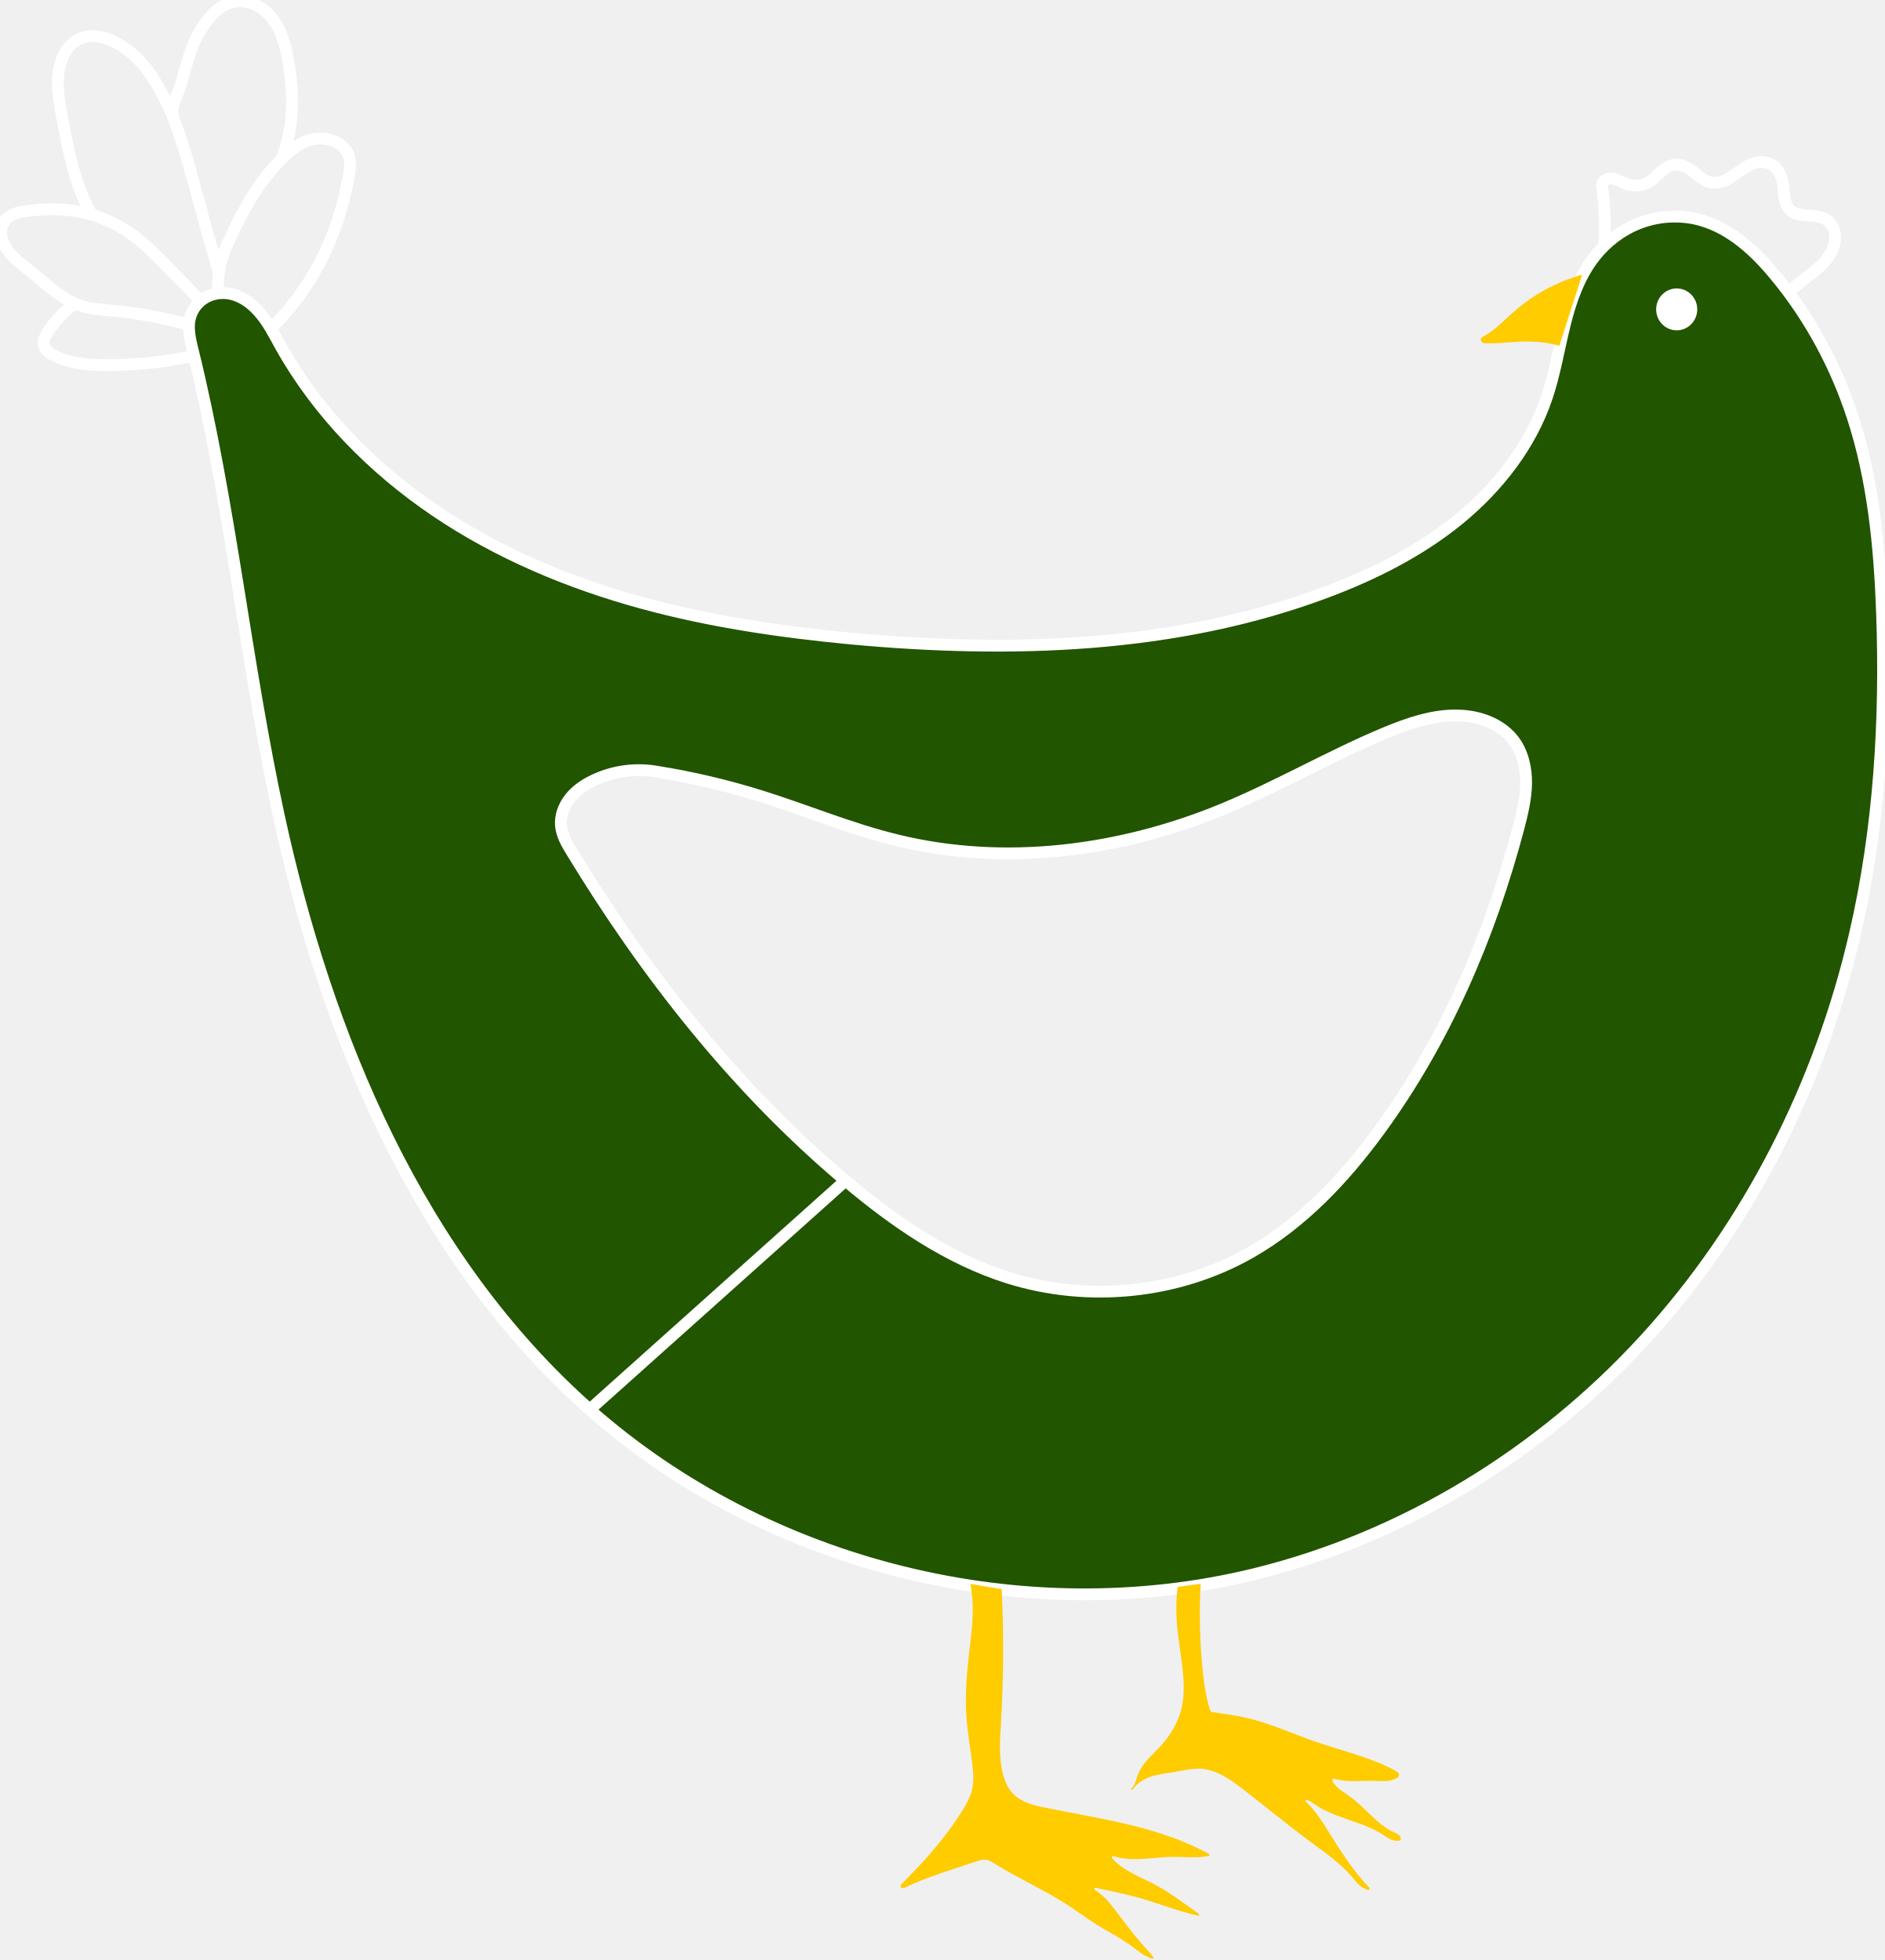
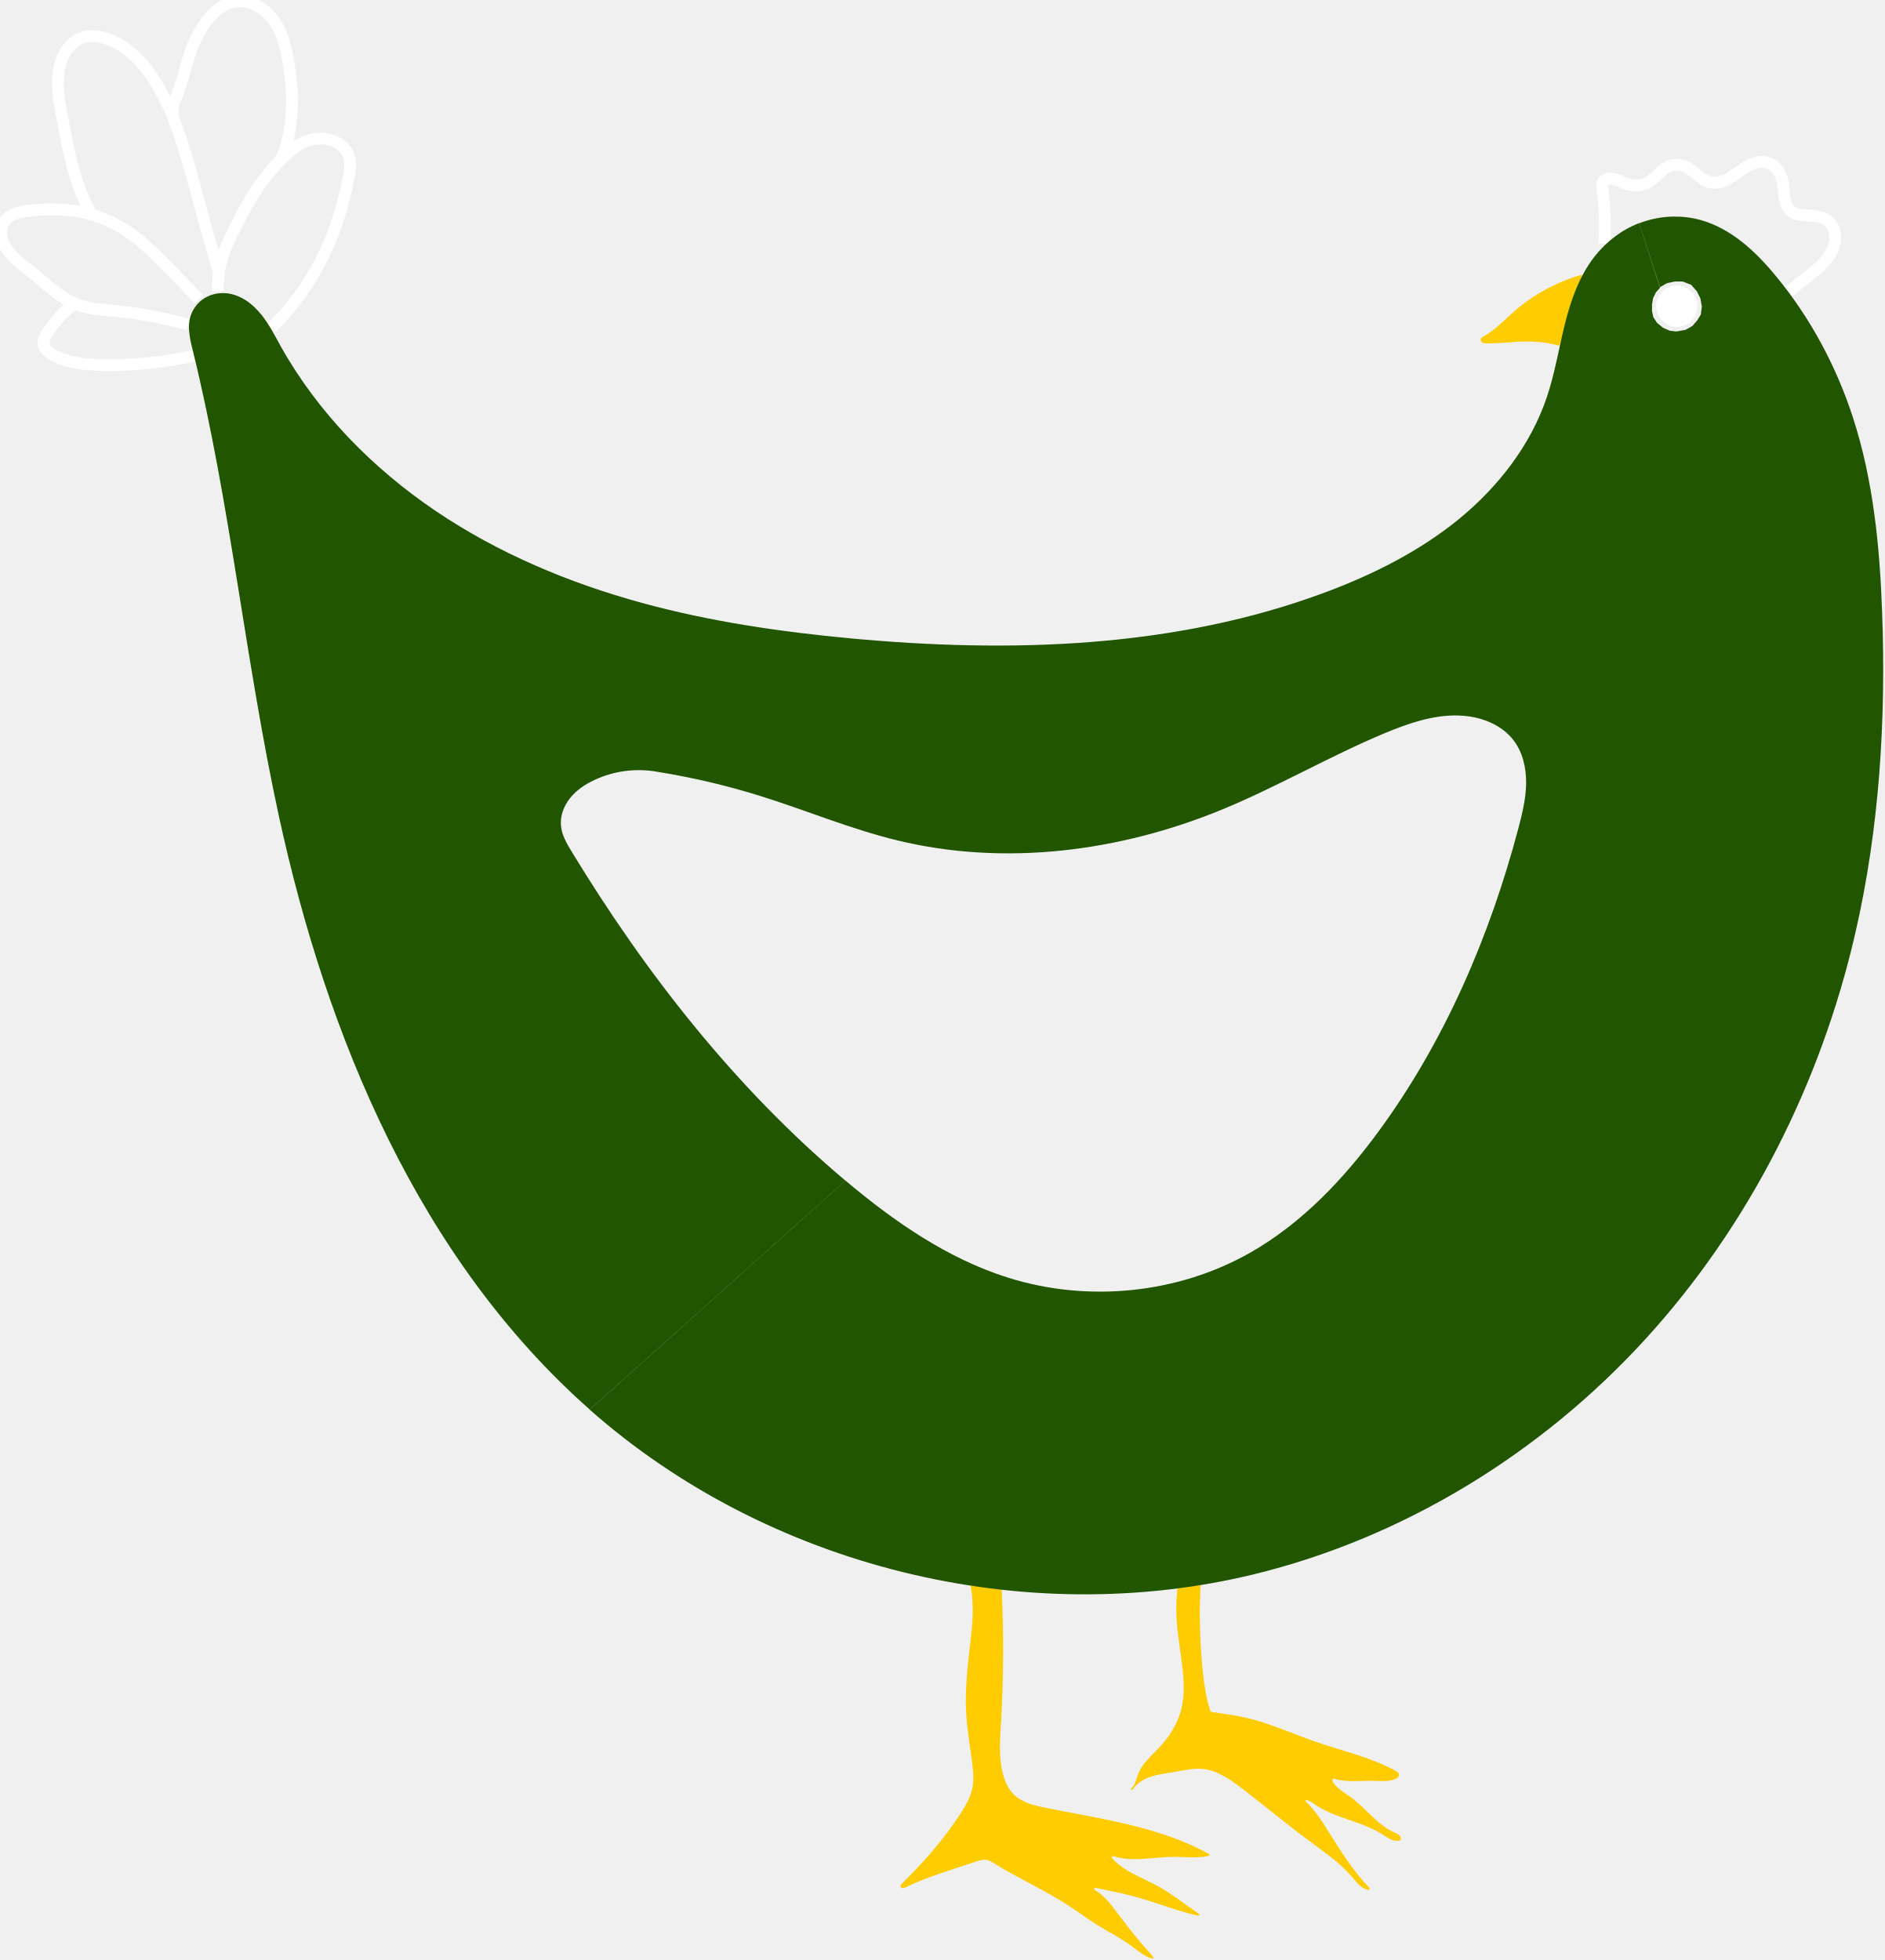
<svg xmlns="http://www.w3.org/2000/svg" width="16mm" height="16.645mm" viewBox="0 0 16 16.645" version="1.1" id="svg5" xml:space="preserve">
  <defs id="defs2" />
  <g id="layer1" transform="translate(-3.1844,-38.97766)">
-     <path id="path319" style="fill:#225500;fill-opacity:1;stroke:#ffffff;stroke-width:0.1;stroke-linecap:butt;stroke-linejoin:miter;stroke-dasharray:none;stroke-opacity:1" d="m 8.191,50.949 c 1.51,1.335 3.686,1.875 5.644,1.397 1.271,-0.311 2.433,-1.027 3.316,-1.992 0.883,-0.965 1.491,-2.172 1.785,-3.447 0.206,-0.891 0.262,-1.812 0.229,-2.725 -0.02,-0.562 -0.075,-1.128 -0.249,-1.662 -0.142,-0.436 -0.363,-0.847 -0.655,-1.2 -0.171,-0.208 -0.379,-0.402 -0.638,-0.474 -0.075,-0.021 -0.152,-0.03 -0.23,-0.029 -0.1,0.001 -0.199,0.021 -0.292,0.057 -0.147,0.057 -0.278,0.157 -0.376,0.282 -0.131,0.167 -0.203,0.373 -0.254,0.579 -0.051,0.206 -0.085,0.417 -0.153,0.619 -0.138,0.408 -0.414,0.761 -0.747,1.034 -0.334,0.272 -0.724,0.468 -1.128,0.619 -1.277,0.478 -2.679,0.519 -4.037,0.393 C 9.809,44.343 9.214,44.256 8.636,44.098 8.015,43.928 7.414,43.676 6.881,43.315 6.348,42.954 5.885,42.483 5.57,41.922 5.512,41.817 5.458,41.708 5.377,41.619 5.337,41.575 5.29,41.535 5.237,41.508 c -0.053,-0.028 -0.113,-0.044 -0.173,-0.041 -0.057,0.002 -0.114,0.021 -0.16,0.054 -0.046,0.033 -0.082,0.082 -0.1,0.136 -0.016,0.048 -0.018,0.1 -0.012,0.15 0.005,0.05 0.018,0.1 0.03,0.149 0.319,1.298 0.445,2.635 0.728,3.941 0.409,1.889 1.194,3.771 2.642,5.051 L 10.363,49.004 C 9.432,48.22 8.67,47.249 8.038,46.209 c -0.041,-0.067 -0.082,-0.138 -0.09,-0.216 -0.009,-0.085 0.024,-0.172 0.078,-0.239 0.054,-0.067 0.127,-0.116 0.205,-0.152 0.167,-0.079 0.359,-0.103 0.541,-0.069 0.292,0.047 0.581,0.115 0.864,0.203 0.392,0.122 0.772,0.283 1.17,0.379 0.911,0.221 1.887,0.095 2.754,-0.262 0.471,-0.194 0.912,-0.452 1.382,-0.649 0.2,-0.083 0.413,-0.157 0.627,-0.15 0.031,9.62e-4 0.061,0.003 0.092,0.008 0.143,0.021 0.283,0.085 0.372,0.198 0.08,0.102 0.111,0.237 0.11,0.366 -0.001,0.13 -0.032,0.257 -0.065,0.383 -0.243,0.918 -0.624,1.807 -1.185,2.573 -0.297,0.406 -0.651,0.781 -1.088,1.031 -0.616,0.352 -1.381,0.428 -2.058,0.216 -0.516,-0.162 -0.97,-0.477 -1.383,-0.825 z" />
    <path style="fill:#ffcc00;stroke:none;stroke-width:0;stroke-linecap:butt;stroke-linejoin:miter;stroke-opacity:1;stroke-dasharray:none" d="m 16.619,41.31 c -0.214,0.06 -0.415,0.169 -0.582,0.316 -0.082,0.072 -0.157,0.154 -0.253,0.207 -0.005,0.003 -0.011,0.006 -0.016,0.01 -0.005,0.004 -0.009,0.009 -0.01,0.015 -0.001,0.006 -2.6e-5,0.013 0.003,0.018 0.003,0.005 0.008,0.01 0.014,0.012 0.011,0.006 0.024,0.006 0.037,0.006 0.122,0.001 0.243,-0.019 0.365,-0.016 0.084,0.002 0.167,0.013 0.248,0.036" id="path327" />
-     <path id="path385" style="opacity:1;fill:#ffffff;stroke:#000000;stroke-width:0;fill-opacity:1;stroke-dasharray:none" d="M 17.596,41.605 A 0.175,0.178 0 0 1 17.421,41.783 0.175,0.178 0 0 1 17.247,41.605 0.175,0.178 0 0 1 17.421,41.427 0.175,0.178 0 0 1 17.596,41.605 Z" />
    <path style="fill:none;stroke:#ffffff;stroke-width:0.1;stroke-linecap:butt;stroke-linejoin:miter;stroke-opacity:1;stroke-dasharray:none" d="m 16.807,41.048 c 0.01,-0.16 0.004,-0.322 -0.018,-0.481 -9.7e-4,-0.007 -0.002,-0.014 -0.001,-0.021 0.001,-0.015 0.01,-0.028 0.022,-0.037 0.012,-0.009 0.026,-0.014 0.041,-0.015 0.024,-0.002 0.048,0.005 0.07,0.014 0.022,0.009 0.044,0.021 0.066,0.029 0.032,0.012 0.067,0.018 0.101,0.016 0.034,-0.002 0.068,-0.012 0.098,-0.03 0.046,-0.027 0.079,-0.072 0.122,-0.104 0.034,-0.026 0.075,-0.045 0.118,-0.044 0.032,6.98e-4 0.063,0.013 0.091,0.029 0.028,0.017 0.052,0.037 0.078,0.058 0.034,0.028 0.071,0.055 0.114,0.065 0.034,0.007 0.07,0.002 0.103,-0.009 0.033,-0.012 0.063,-0.03 0.092,-0.05 0.032,-0.022 0.063,-0.047 0.096,-0.067 0.033,-0.021 0.069,-0.038 0.108,-0.045 0.045,-0.008 0.093,3.29e-4 0.131,0.026 0.031,0.022 0.053,0.055 0.067,0.09 0.014,0.035 0.02,0.073 0.023,0.111 0.003,0.033 0.005,0.066 0.013,0.099 0.008,0.032 0.023,0.064 0.048,0.085 0.017,0.014 0.037,0.024 0.058,0.029 0.021,0.006 0.043,0.008 0.065,0.01 0.034,0.003 0.069,0.003 0.102,0.009 0.034,0.006 0.067,0.018 0.093,0.04 0.034,0.028 0.053,0.071 0.058,0.115 0.006,0.061 -0.014,0.122 -0.047,0.174 -0.056,0.089 -0.144,0.151 -0.227,0.215 -0.04,0.031 -0.078,0.062 -0.116,0.095" id="path1842" />
    <path style="fill:none;stroke:#ffffff;stroke-width:0.1;stroke-linecap:butt;stroke-linejoin:miter;stroke-opacity:1;stroke-dasharray:none" d="m 5.037,41.45 c -0.007,-0.106 0.008,-0.213 0.043,-0.313 0.018,-0.052 0.042,-0.103 0.066,-0.153 0.038,-0.079 0.076,-0.158 0.119,-0.235 0.094,-0.171 0.21,-0.332 0.354,-0.463 0.04,-0.037 0.083,-0.071 0.132,-0.095 0.085,-0.042 0.189,-0.05 0.276,-0.012 0.042,0.018 0.08,0.047 0.103,0.087 0.019,0.034 0.027,0.073 0.027,0.112 5.7e-5,0.039 -0.007,0.077 -0.014,0.115 -0.035,0.181 -0.085,0.36 -0.156,0.53 -0.115,0.277 -0.285,0.53 -0.498,0.74" id="path1846" />
    <path style="fill:none;stroke:#ffffff;stroke-width:0.1;stroke-linecap:butt;stroke-linejoin:miter;stroke-opacity:1;stroke-dasharray:none" d="M 5.042,41.289 C 4.988,41.106 4.936,40.923 4.887,40.74 4.822,40.502 4.761,40.263 4.676,40.032 c -0.012,-0.032 -0.024,-0.064 -0.026,-0.098 -0.002,-0.029 0.004,-0.059 0.013,-0.087 0.009,-0.028 0.021,-0.055 0.032,-0.082 0.043,-0.111 0.066,-0.229 0.105,-0.342 0.033,-0.095 0.078,-0.186 0.139,-0.266 0.028,-0.037 0.059,-0.071 0.096,-0.1 0.037,-0.028 0.078,-0.05 0.124,-0.061 0.066,-0.016 0.138,-0.005 0.199,0.025 0.062,0.03 0.114,0.077 0.153,0.133 0.066,0.094 0.096,0.209 0.117,0.322 0.039,0.209 0.052,0.426 0.011,0.635 -0.015,0.075 -0.037,0.149 -0.065,0.22" id="path1946" />
    <path style="fill:none;stroke:#ffffff;stroke-width:0.1;stroke-linecap:butt;stroke-linejoin:miter;stroke-opacity:1;stroke-dasharray:none" d="m 4.656,39.975 c -0.028,-0.067 -0.059,-0.132 -0.092,-0.196 -0.048,-0.091 -0.102,-0.179 -0.169,-0.257 -0.081,-0.094 -0.182,-0.173 -0.299,-0.214 -0.068,-0.024 -0.143,-0.034 -0.211,-0.011 -0.046,0.016 -0.087,0.046 -0.118,0.084 -0.031,0.038 -0.053,0.083 -0.067,0.13 -0.047,0.153 -0.016,0.317 0.014,0.473 0.035,0.185 0.069,0.372 0.13,0.55 0.032,0.093 0.072,0.183 0.118,0.269" id="path1950" />
    <path style="fill:none;stroke:#ffffff;stroke-width:0.1;stroke-linecap:butt;stroke-linejoin:miter;stroke-opacity:1;stroke-dasharray:none" d="M 4.874,41.518 4.583,41.22 C 4.484,41.119 4.383,41.02 4.265,40.942 c -0.118,-0.078 -0.25,-0.134 -0.388,-0.163 -0.148,-0.03 -0.301,-0.029 -0.451,-0.011 -0.04,0.005 -0.081,0.011 -0.119,0.026 -0.038,0.015 -0.073,0.041 -0.093,0.076 -0.013,0.022 -0.019,0.048 -0.02,0.074 -6.784e-4,0.026 0.004,0.052 0.012,0.076 0.019,0.057 0.057,0.106 0.1,0.147 0.043,0.042 0.091,0.077 0.138,0.115 0.133,0.107 0.256,0.234 0.417,0.289 0.092,0.032 0.191,0.037 0.288,0.046 0.214,0.02 0.426,0.06 0.634,0.117" id="path1954" />
    <path style="fill:none;stroke:#ffffff;stroke-width:0.1;stroke-linecap:butt;stroke-linejoin:miter;stroke-opacity:1;stroke-dasharray:none" d="m 3.817,41.557 c -0.094,0.069 -0.175,0.156 -0.236,0.256 -0.007,0.012 -0.014,0.024 -0.019,0.037 -0.005,0.013 -0.008,0.027 -0.008,0.041 9.385e-4,0.024 0.013,0.046 0.029,0.063 0.016,0.017 0.037,0.03 0.058,0.041 0.129,0.068 0.28,0.081 0.427,0.083 0.256,0.003 0.513,-0.024 0.763,-0.079" id="path2706" />
    <path style="fill:#ffcc00;stroke:#000000;stroke-width:0;stroke-linecap:butt;stroke-linejoin:miter;stroke-opacity:1;stroke-dasharray:none" d="m 13.379,52.428 c -0.013,0.247 -0.007,0.495 0.018,0.741 0.012,0.113 0.028,0.226 0.063,0.334 9.23e-4,0.003 0.002,0.006 0.004,0.008 0.002,0.002 0.004,0.003 0.006,0.004 0.002,8.08e-4 0.005,0.001 0.007,0.002 0.091,0.015 0.183,0.025 0.273,0.045 0.206,0.045 0.4,0.135 0.599,0.205 0.227,0.079 0.466,0.131 0.678,0.245 0.008,0.004 0.016,0.009 0.023,0.014 0.004,0.003 0.007,0.007 0.01,0.011 0.003,0.004 0.004,0.009 0.004,0.014 -1.23e-4,0.007 -0.004,0.014 -0.009,0.02 -0.005,0.005 -0.012,0.009 -0.018,0.012 -0.029,0.013 -0.06,0.019 -0.092,0.02 -0.032,0.001 -0.063,-8.62e-4 -0.095,-0.002 -0.113,-0.002 -0.23,0.015 -0.338,-0.018 -0.001,-4.35e-4 -0.003,-8.8e-4 -0.004,-0.001 -0.002,-1.76e-4 -0.003,-6.7e-5 -0.004,5.67e-4 -0.001,5.74e-4 -0.002,0.002 -0.003,0.003 -7.31e-4,0.001 -0.001,0.002 -0.002,0.004 -0.001,0.005 -6.22e-4,0.011 0.001,0.016 0.002,0.005 0.005,0.01 0.008,0.014 0.038,0.053 0.097,0.085 0.149,0.123 0.064,0.047 0.119,0.105 0.177,0.159 0.058,0.055 0.119,0.107 0.192,0.139 0.012,0.005 0.024,0.01 0.034,0.018 0.005,0.004 0.01,0.009 0.013,0.014 0.003,0.006 0.005,0.012 0.006,0.018 4.1e-5,0.002 -1.83e-4,0.005 -8.56e-4,0.007 -6.72e-4,0.002 -0.002,0.004 -0.003,0.006 -0.002,0.002 -0.004,0.003 -0.006,0.004 -0.002,8.31e-4 -0.004,0.001 -0.007,0.002 -0.025,0.004 -0.05,-0.003 -0.073,-0.013 -0.023,-0.011 -0.043,-0.026 -0.064,-0.039 -0.09,-0.058 -0.193,-0.093 -0.295,-0.128 -0.101,-0.035 -0.204,-0.072 -0.291,-0.135 -0.009,-0.006 -0.018,-0.013 -0.027,-0.018 -0.009,-0.005 -0.02,-0.01 -0.03,-0.012 -0.003,-3.98e-4 -0.005,-6.43e-4 -0.007,0 -0.002,4.24e-4 -0.003,0.001 -0.004,0.002 -0.001,0.001 -0.002,0.003 -0.002,0.004 -2.95e-4,0.002 5.05e-4,0.004 0.002,0.006 0.001,0.002 0.003,0.003 0.005,0.005 0.078,0.073 0.135,0.165 0.192,0.256 0.102,0.163 0.205,0.327 0.338,0.466 0.003,0.003 0.006,0.006 0.007,0.01 5.08e-4,0.002 6.98e-4,0.003 4.66e-4,0.005 -2.32e-4,0.002 -8.93e-4,0.003 -0.002,0.005 -9.83e-4,0.001 -0.002,0.002 -0.004,0.003 -0.001,6.16e-4 -0.003,9.26e-4 -0.005,0.001 -0.003,1.55e-4 -0.006,-6.02e-4 -0.009,-0.002 -0.028,-0.008 -0.052,-0.025 -0.073,-0.045 -0.021,-0.02 -0.038,-0.043 -0.057,-0.065 -0.101,-0.118 -0.23,-0.206 -0.355,-0.299 -0.196,-0.145 -0.383,-0.301 -0.576,-0.449 -0.051,-0.039 -0.102,-0.077 -0.158,-0.108 -0.056,-0.031 -0.117,-0.054 -0.181,-0.06 -0.081,-0.007 -0.162,0.013 -0.242,0.027 -0.063,0.011 -0.127,0.018 -0.188,0.037 -0.061,0.019 -0.12,0.052 -0.157,0.105 -0.002,0.003 -0.004,0.006 -0.007,0.008 -0.002,8.79e-4 -0.003,0.001 -0.005,0.001 -0.002,-1.46e-4 -0.004,-9.89e-4 -0.005,-0.002 -8.6e-4,-0.001 -0.001,-0.003 -0.001,-0.004 4e-5,-0.001 4.91e-4,-0.003 0.001,-0.004 0.001,-0.003 0.004,-0.004 0.006,-0.006 0.014,-0.014 0.023,-0.031 0.03,-0.05 0.007,-0.018 0.011,-0.037 0.018,-0.056 0.018,-0.051 0.05,-0.096 0.086,-0.136 0.036,-0.04 0.076,-0.077 0.112,-0.117 0.077,-0.085 0.139,-0.185 0.17,-0.296 0.029,-0.106 0.028,-0.219 0.017,-0.328 -0.014,-0.149 -0.044,-0.296 -0.053,-0.445 -0.006,-0.093 -0.003,-0.187 0.008,-0.28 z" id="path2710" />
    <path style="fill:#ffcc00;stroke:#000000;stroke-width:0;stroke-linecap:butt;stroke-linejoin:miter;stroke-opacity:1;stroke-dasharray:none" d="m 11.69,52.474 c 0.018,0.379 0.016,0.759 -0.006,1.137 -0.009,0.144 -0.02,0.29 0.016,0.43 0.016,0.063 0.043,0.126 0.089,0.172 0.035,0.036 0.081,0.061 0.128,0.079 0.047,0.018 0.097,0.028 0.146,0.038 0.444,0.09 0.902,0.15 1.308,0.351 0.024,0.012 0.047,0.024 0.071,0.036 0.004,0.002 0.008,0.004 0.01,0.007 0.001,0.002 0.002,0.003 0.003,0.005 3.56e-4,0.002 1.8e-5,0.004 -0.001,0.006 -8.82e-4,0.001 -0.002,0.002 -0.004,0.003 -0.001,5.86e-4 -0.003,9.14e-4 -0.004,0.001 -0.099,0.021 -0.202,0.007 -0.303,0.008 -0.116,0.001 -0.232,0.022 -0.348,0.019 -0.051,-0.002 -0.103,-0.008 -0.152,-0.024 -0.003,-8.14e-4 -0.005,-0.002 -0.008,-0.002 -0.002,-9.4e-5 -0.004,1.36e-4 -0.005,8.55e-4 -0.002,7.18e-4 -0.003,0.002 -0.004,0.004 -5.96e-4,0.001 -8.19e-4,0.003 -7.73e-4,0.004 4.6e-5,0.001 3.53e-4,0.003 7.73e-4,0.004 0.002,0.006 0.006,0.011 0.01,0.015 0.098,0.104 0.239,0.152 0.364,0.219 0.126,0.068 0.239,0.157 0.357,0.239 0.003,0.002 0.007,0.005 0.009,0.008 8.29e-4,0.001 0.002,0.003 0.002,0.004 2.5e-4,0.002 8.3e-5,0.003 -6.23e-4,0.004 -5.98e-4,0.001 -0.002,0.002 -0.003,0.003 -0.001,6.34e-4 -0.002,9.89e-4 -0.004,0.001 -0.003,2.83e-4 -0.005,-2.68e-4 -0.008,-8.23e-4 -0.161,-0.036 -0.316,-0.098 -0.474,-0.144 -0.116,-0.034 -0.234,-0.059 -0.352,-0.083 -0.012,-0.002 -0.024,-0.005 -0.036,-0.008 -0.002,-4.56e-4 -0.004,-9.23e-4 -0.006,-9.34e-4 -0.002,-10e-6 -0.004,4.77e-4 -0.006,0.002 -0.001,0.001 -0.002,0.003 -0.003,0.004 -3.8e-4,0.002 -2.93e-4,0.003 1.25e-4,0.005 8.21e-4,0.003 0.003,0.006 0.005,0.008 0.002,0.002 0.005,0.004 0.008,0.005 0.069,0.042 0.12,0.107 0.169,0.171 0.082,0.108 0.163,0.217 0.254,0.317 0.022,0.024 0.044,0.047 0.062,0.073 0.002,0.002 0.003,0.005 0.004,0.007 6.47e-4,0.001 0.001,0.003 0.001,0.004 1.88e-4,0.001 -2.5e-5,0.003 -8.24e-4,0.004 -5.53e-4,8.42e-4 -0.001,0.002 -0.002,0.002 -9.11e-4,4.3e-4 -0.002,6.41e-4 -0.003,6.89e-4 -0.002,9.4e-5 -0.004,-4.52e-4 -0.006,-0.001 -0.069,-0.02 -0.125,-0.071 -0.183,-0.113 -0.089,-0.065 -0.189,-0.114 -0.283,-0.173 -0.083,-0.052 -0.161,-0.111 -0.243,-0.164 -0.203,-0.133 -0.428,-0.231 -0.634,-0.36 -0.019,-0.011 -0.037,-0.023 -0.059,-0.028 -0.016,-0.003 -0.032,-0.002 -0.047,8.54e-4 -0.016,0.003 -0.031,0.008 -0.046,0.013 -0.203,0.068 -0.41,0.128 -0.603,0.221 -0.005,0.002 -0.01,0.005 -0.015,0.005 -0.005,6.79e-4 -0.01,-1.14e-4 -0.014,-0.003 -0.003,-0.001 -0.005,-0.003 -0.006,-0.006 -0.002,-0.002 -0.003,-0.005 -0.003,-0.008 -2.44e-4,-0.004 0.001,-0.008 0.003,-0.011 0.002,-0.003 0.005,-0.006 0.008,-0.009 0.067,-0.068 0.134,-0.136 0.198,-0.207 0.113,-0.126 0.218,-0.26 0.309,-0.403 0.038,-0.06 0.074,-0.123 0.09,-0.192 0.018,-0.077 0.009,-0.158 -10e-4,-0.237 -0.017,-0.13 -0.039,-0.259 -0.048,-0.39 -0.011,-0.17 0.002,-0.34 0.021,-0.509 0.016,-0.142 0.037,-0.284 0.033,-0.426 -0.002,-0.061 -0.009,-0.123 -0.02,-0.183 z" id="path2714" />
+     <path id="path40505" style="opacity:1;fill:#ffffff;fill-opacity:1;stroke:#a13939;stroke-width:0;stroke-linecap:round" d="m 17.597,41.578 a 0.175,0.175 0 0 1 -0.175,0.175 0.175,0.175 0 0 1 -0.175,-0.175 0.175,0.175 0 0 1 0.175,-0.175 0.175,0.175 0 0 1 0.175,0.175 z" />
+     <path id="path42848" style="fill:#225500;fill-opacity:1;stroke:none;stroke-width:0;stroke-linecap:butt;stroke-linejoin:miter;stroke-dasharray:none;stroke-opacity:1" d="m 17.101,40.873 c -0.147,0.057 -0.278,0.157 -0.376,0.282 -0.131,0.167 -0.203,0.373 -0.254,0.579 -0.051,0.206 -0.085,0.417 -0.153,0.619 -0.138,0.408 -0.414,0.761 -0.747,1.034 -0.334,0.272 -0.724,0.468 -1.128,0.619 -1.277,0.478 -2.679,0.519 -4.037,0.393 C 9.809,44.343 9.214,44.256 8.636,44.098 8.015,43.928 7.414,43.676 6.881,43.315 6.348,42.954 5.885,42.483 5.57,41.922 5.512,41.817 5.458,41.708 5.377,41.619 5.337,41.575 5.29,41.535 5.237,41.508 c -0.053,-0.028 -0.113,-0.044 -0.173,-0.041 -0.057,0.002 -0.114,0.021 -0.16,0.054 -0.046,0.033 -0.082,0.082 -0.1,0.136 -0.016,0.048 -0.018,0.1 -0.012,0.15 0.005,0.05 0.018,0.1 0.03,0.149 0.319,1.298 0.445,2.635 0.728,3.941 0.409,1.889 1.194,3.771 2.642,5.051 L 10.363,49.004 C 9.432,48.22 8.67,47.249 8.038,46.209 c -0.041,-0.067 -0.082,-0.138 -0.09,-0.216 -0.009,-0.085 0.024,-0.172 0.078,-0.239 0.054,-0.067 0.127,-0.116 0.205,-0.152 0.167,-0.079 0.359,-0.103 0.541,-0.069 0.292,0.047 0.581,0.115 0.864,0.203 0.392,0.122 0.772,0.283 1.17,0.379 0.911,0.221 1.887,0.095 2.754,-0.262 0.471,-0.194 0.912,-0.452 1.382,-0.649 0.2,-0.083 0.413,-0.157 0.627,-0.15 0.031,9.62e-4 0.061,0.003 0.092,0.008 0.143,0.021 0.283,0.085 0.372,0.198 0.08,0.102 0.111,0.237 0.11,0.366 -0.001,0.13 -0.032,0.257 -0.065,0.383 -0.243,0.918 -0.624,1.807 -1.185,2.573 -0.297,0.406 -0.651,0.781 -1.088,1.031 -0.616,0.352 -1.381,0.428 -2.058,0.216 -0.516,-0.162 -0.97,-0.477 -1.383,-0.825 l -2.172,1.945 c 1.51,1.335 3.686,1.875 5.644,1.397 1.271,-0.311 2.433,-1.027 3.316,-1.992 0.883,-0.965 1.491,-2.172 1.785,-3.447 0.206,-0.891 0.262,-1.812 0.229,-2.725 -0.02,-0.562 -0.075,-1.128 -0.249,-1.662 -0.142,-0.436 -0.363,-0.847 -0.655,-1.2 -0.171,-0.208 -0.379,-0.402 -0.638,-0.474 -0.075,-0.021 -0.152,-0.03 -0.23,-0.029 -0.1,0.001 -0.199,0.021 -0.292,0.057 l 0.178,0.542 0.06,-0.034 0.068,-0.014 0.065,7.26e-4 0.07,0.027 0.05,0.056 0.03,0.061 0.012,0.069 -0.009,0.068 -0.032,0.051 -0.039,0.045 -0.058,0.033 -0.078,0.014 -0.058,-0.007 -0.056,-0.025 -0.051,-0.042 -0.031,-0.048 -0.011,-0.051 -4.8e-5,-0.056 0.009,-0.054 0.024,-0.049 0.035,-0.04 z" />
  </g>
</svg>
